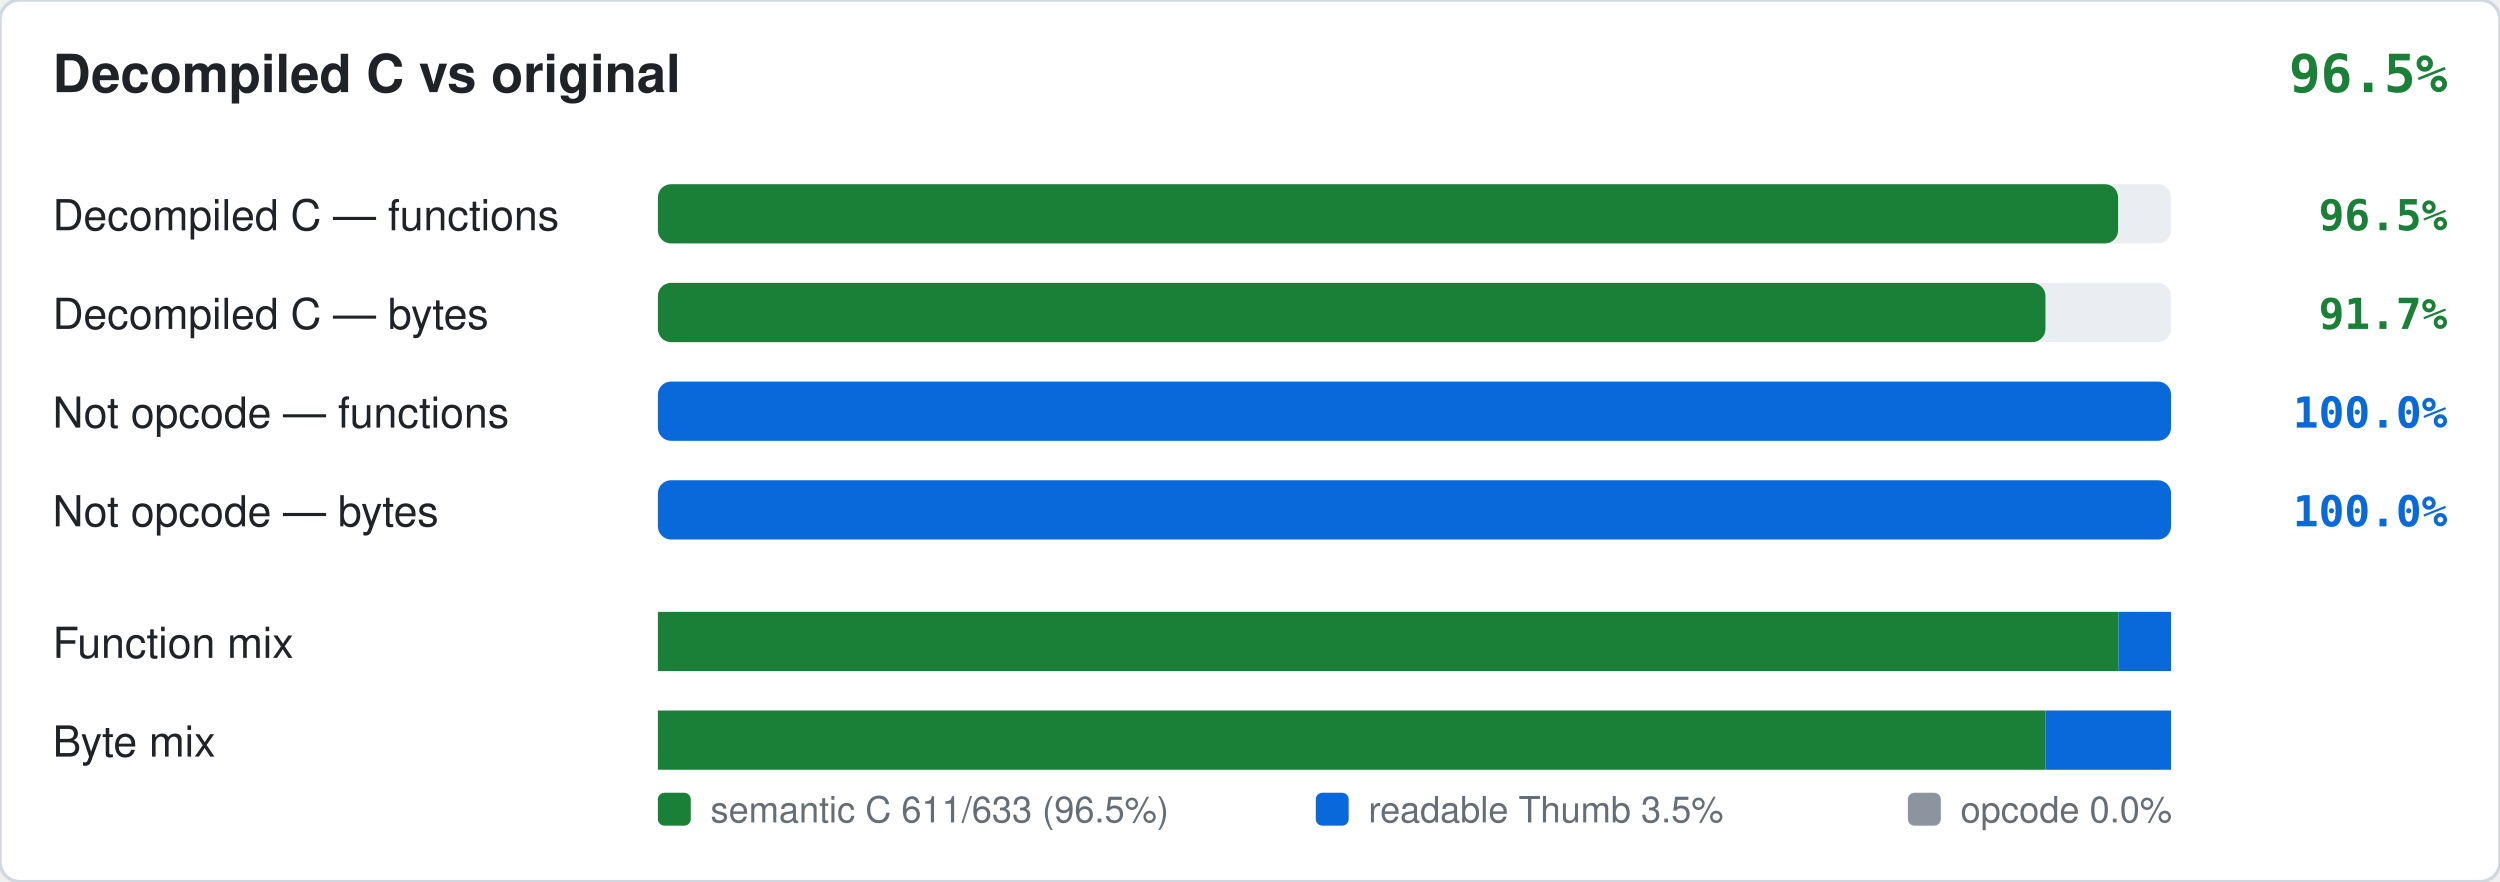
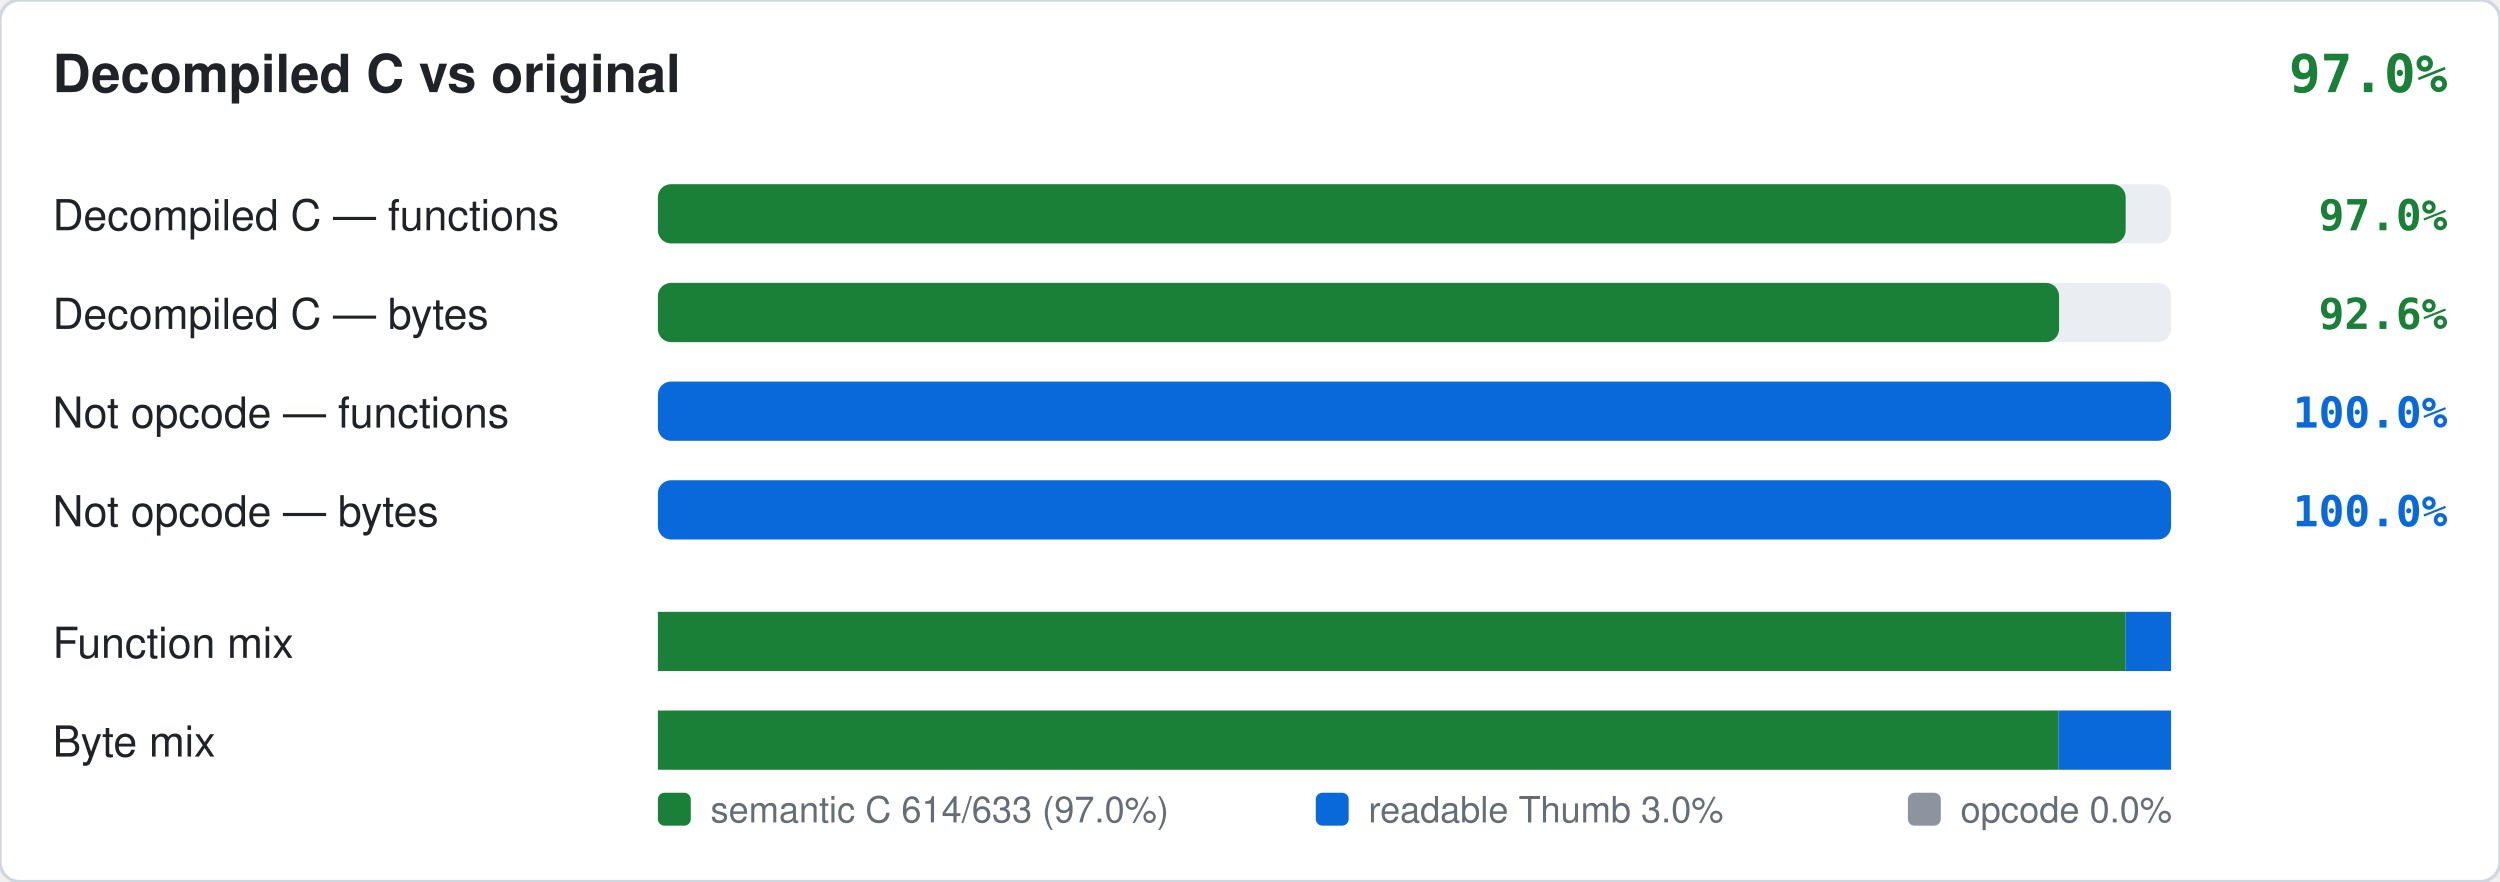
- <svg xmlns="http://www.w3.org/2000/svg" width="760" height="268" viewBox="0 0 760 268" role="img" aria-label="Decompiled C 96.5% functions, 91.7% bytes (611/633, 82,778/90,272)">
+ <svg xmlns="http://www.w3.org/2000/svg" width="760" height="268" viewBox="0 0 760 268" role="img" aria-label="Decompiled C 97.0% functions, 92.6% bytes (614/633, 83,558/90,272)">
  <rect width="760" height="268" rx="6" fill="#ffffff" stroke="#d0d7de" />
  <text x="16" y="28" font-family="-apple-system,BlinkMacSystemFont,Segoe UI,Helvetica,Arial,sans-serif" font-size="16" font-weight="600" fill="#1f2328">Decompiled C vs original</text>
-   <text x="744" y="28" text-anchor="end" font-family="ui-monospace,SFMono-Regular,Menlo,Consolas,monospace" font-size="16" font-weight="700" fill="#1a7f37">96.5%</text>
+   <text x="744" y="28" text-anchor="end" font-family="ui-monospace,SFMono-Regular,Menlo,Consolas,monospace" font-size="16" font-weight="700" fill="#1a7f37">97.0%</text>
  <text x="16" y="70" font-family="-apple-system,BlinkMacSystemFont,Segoe UI,Helvetica,Arial,sans-serif" font-size="13" fill="#1f2328">Decompiled C — functions</text>
  <rect x="200.00" y="56.00" width="460.00" height="18.00" rx="4" fill="#eaeef2" />
-   <rect x="200.00" y="56.00" width="443.90" height="18.00" rx="4" fill="#1a7f37" />
-   <text x="744" y="70" text-anchor="end" font-family="ui-monospace,SFMono-Regular,Menlo,Consolas,monospace" font-size="13" font-weight="700" fill="#1a7f37">96.5%</text>
+   <rect x="200.00" y="56.00" width="446.20" height="18.00" rx="4" fill="#1a7f37" />
+   <text x="744" y="70" text-anchor="end" font-family="ui-monospace,SFMono-Regular,Menlo,Consolas,monospace" font-size="13" font-weight="700" fill="#1a7f37">97.0%</text>
  <text x="16" y="100" font-family="-apple-system,BlinkMacSystemFont,Segoe UI,Helvetica,Arial,sans-serif" font-size="13" fill="#1f2328">Decompiled C — bytes</text>
  <rect x="200.00" y="86.00" width="460.00" height="18.00" rx="4" fill="#eaeef2" />
-   <rect x="200.00" y="86.00" width="421.82" height="18.00" rx="4" fill="#1a7f37" />
-   <text x="744" y="100" text-anchor="end" font-family="ui-monospace,SFMono-Regular,Menlo,Consolas,monospace" font-size="13" font-weight="700" fill="#1a7f37">91.7%</text>
+   <rect x="200.00" y="86.00" width="425.96" height="18.00" rx="4" fill="#1a7f37" />
+   <text x="744" y="100" text-anchor="end" font-family="ui-monospace,SFMono-Regular,Menlo,Consolas,monospace" font-size="13" font-weight="700" fill="#1a7f37">92.6%</text>
  <text x="16" y="130" font-family="-apple-system,BlinkMacSystemFont,Segoe UI,Helvetica,Arial,sans-serif" font-size="13" fill="#1f2328">Not opcode — functions</text>
  <rect x="200.00" y="116.00" width="460.00" height="18.00" rx="4" fill="#eaeef2" />
  <rect x="200.00" y="116.00" width="460.00" height="18.00" rx="4" fill="#0969da" />
  <text x="744" y="130" text-anchor="end" font-family="ui-monospace,SFMono-Regular,Menlo,Consolas,monospace" font-size="13" font-weight="700" fill="#0969da">100.0%</text>
  <text x="16" y="160" font-family="-apple-system,BlinkMacSystemFont,Segoe UI,Helvetica,Arial,sans-serif" font-size="13" fill="#1f2328">Not opcode — bytes</text>
  <rect x="200.00" y="146.00" width="460.00" height="18.00" rx="4" fill="#eaeef2" />
  <rect x="200.00" y="146.00" width="460.00" height="18.00" rx="4" fill="#0969da" />
  <text x="744" y="160" text-anchor="end" font-family="ui-monospace,SFMono-Regular,Menlo,Consolas,monospace" font-size="13" font-weight="700" fill="#0969da">100.0%</text>
  <text x="16" y="200" font-family="-apple-system,BlinkMacSystemFont,Segoe UI,Helvetica,Arial,sans-serif" font-size="13" fill="#1f2328">Function mix</text>
  <rect x="200.00" y="186.00" width="460.00" height="18.00" rx="4" fill="#eaeef2" />
-   <rect x="200.00" y="186.00" width="444.01" height="18.00" fill="#1a7f37" />
-   <rect x="644.01" y="186.00" width="15.99" height="18.00" fill="#0969da" />
+   <rect x="200.00" y="186.00" width="446.19" height="18.00" fill="#1a7f37" />
+   <rect x="646.19" y="186.00" width="13.81" height="18.00" fill="#0969da" />
  <text x="16" y="230" font-family="-apple-system,BlinkMacSystemFont,Segoe UI,Helvetica,Arial,sans-serif" font-size="13" fill="#1f2328">Byte mix</text>
  <rect x="200.00" y="216.00" width="460.00" height="18.00" rx="4" fill="#eaeef2" />
-   <rect x="200.00" y="216.00" width="421.81" height="18.00" fill="#1a7f37" />
-   <rect x="621.81" y="216.00" width="38.19" height="18.00" fill="#0969da" />
+   <rect x="200.00" y="216.00" width="425.79" height="18.00" fill="#1a7f37" />
+   <rect x="625.79" y="216.00" width="34.21" height="18.00" fill="#0969da" />
  <rect x="200" y="241" width="10" height="10" rx="2" fill="#1a7f37" />
-   <text x="216" y="250" font-family="-apple-system,BlinkMacSystemFont,Segoe UI,Helvetica,Arial,sans-serif" font-size="11" fill="#656d76">semantic C 611/633 (96.5%)</text>
+   <text x="216" y="250" font-family="-apple-system,BlinkMacSystemFont,Segoe UI,Helvetica,Arial,sans-serif" font-size="11" fill="#656d76">semantic C 614/633 (97.0%)</text>
  <rect x="400" y="241" width="10" height="10" rx="2" fill="#0969da" />
-   <text x="416" y="250" font-family="-apple-system,BlinkMacSystemFont,Segoe UI,Helvetica,Arial,sans-serif" font-size="11" fill="#656d76">readable Thumb 3.5%</text>
+   <text x="416" y="250" font-family="-apple-system,BlinkMacSystemFont,Segoe UI,Helvetica,Arial,sans-serif" font-size="11" fill="#656d76">readable Thumb 3.0%</text>
  <rect x="580" y="241" width="10" height="10" rx="2" fill="#8c959f" />
  <text x="596" y="250" font-family="-apple-system,BlinkMacSystemFont,Segoe UI,Helvetica,Arial,sans-serif" font-size="11" fill="#656d76">opcode 0.0%</text>
</svg>
